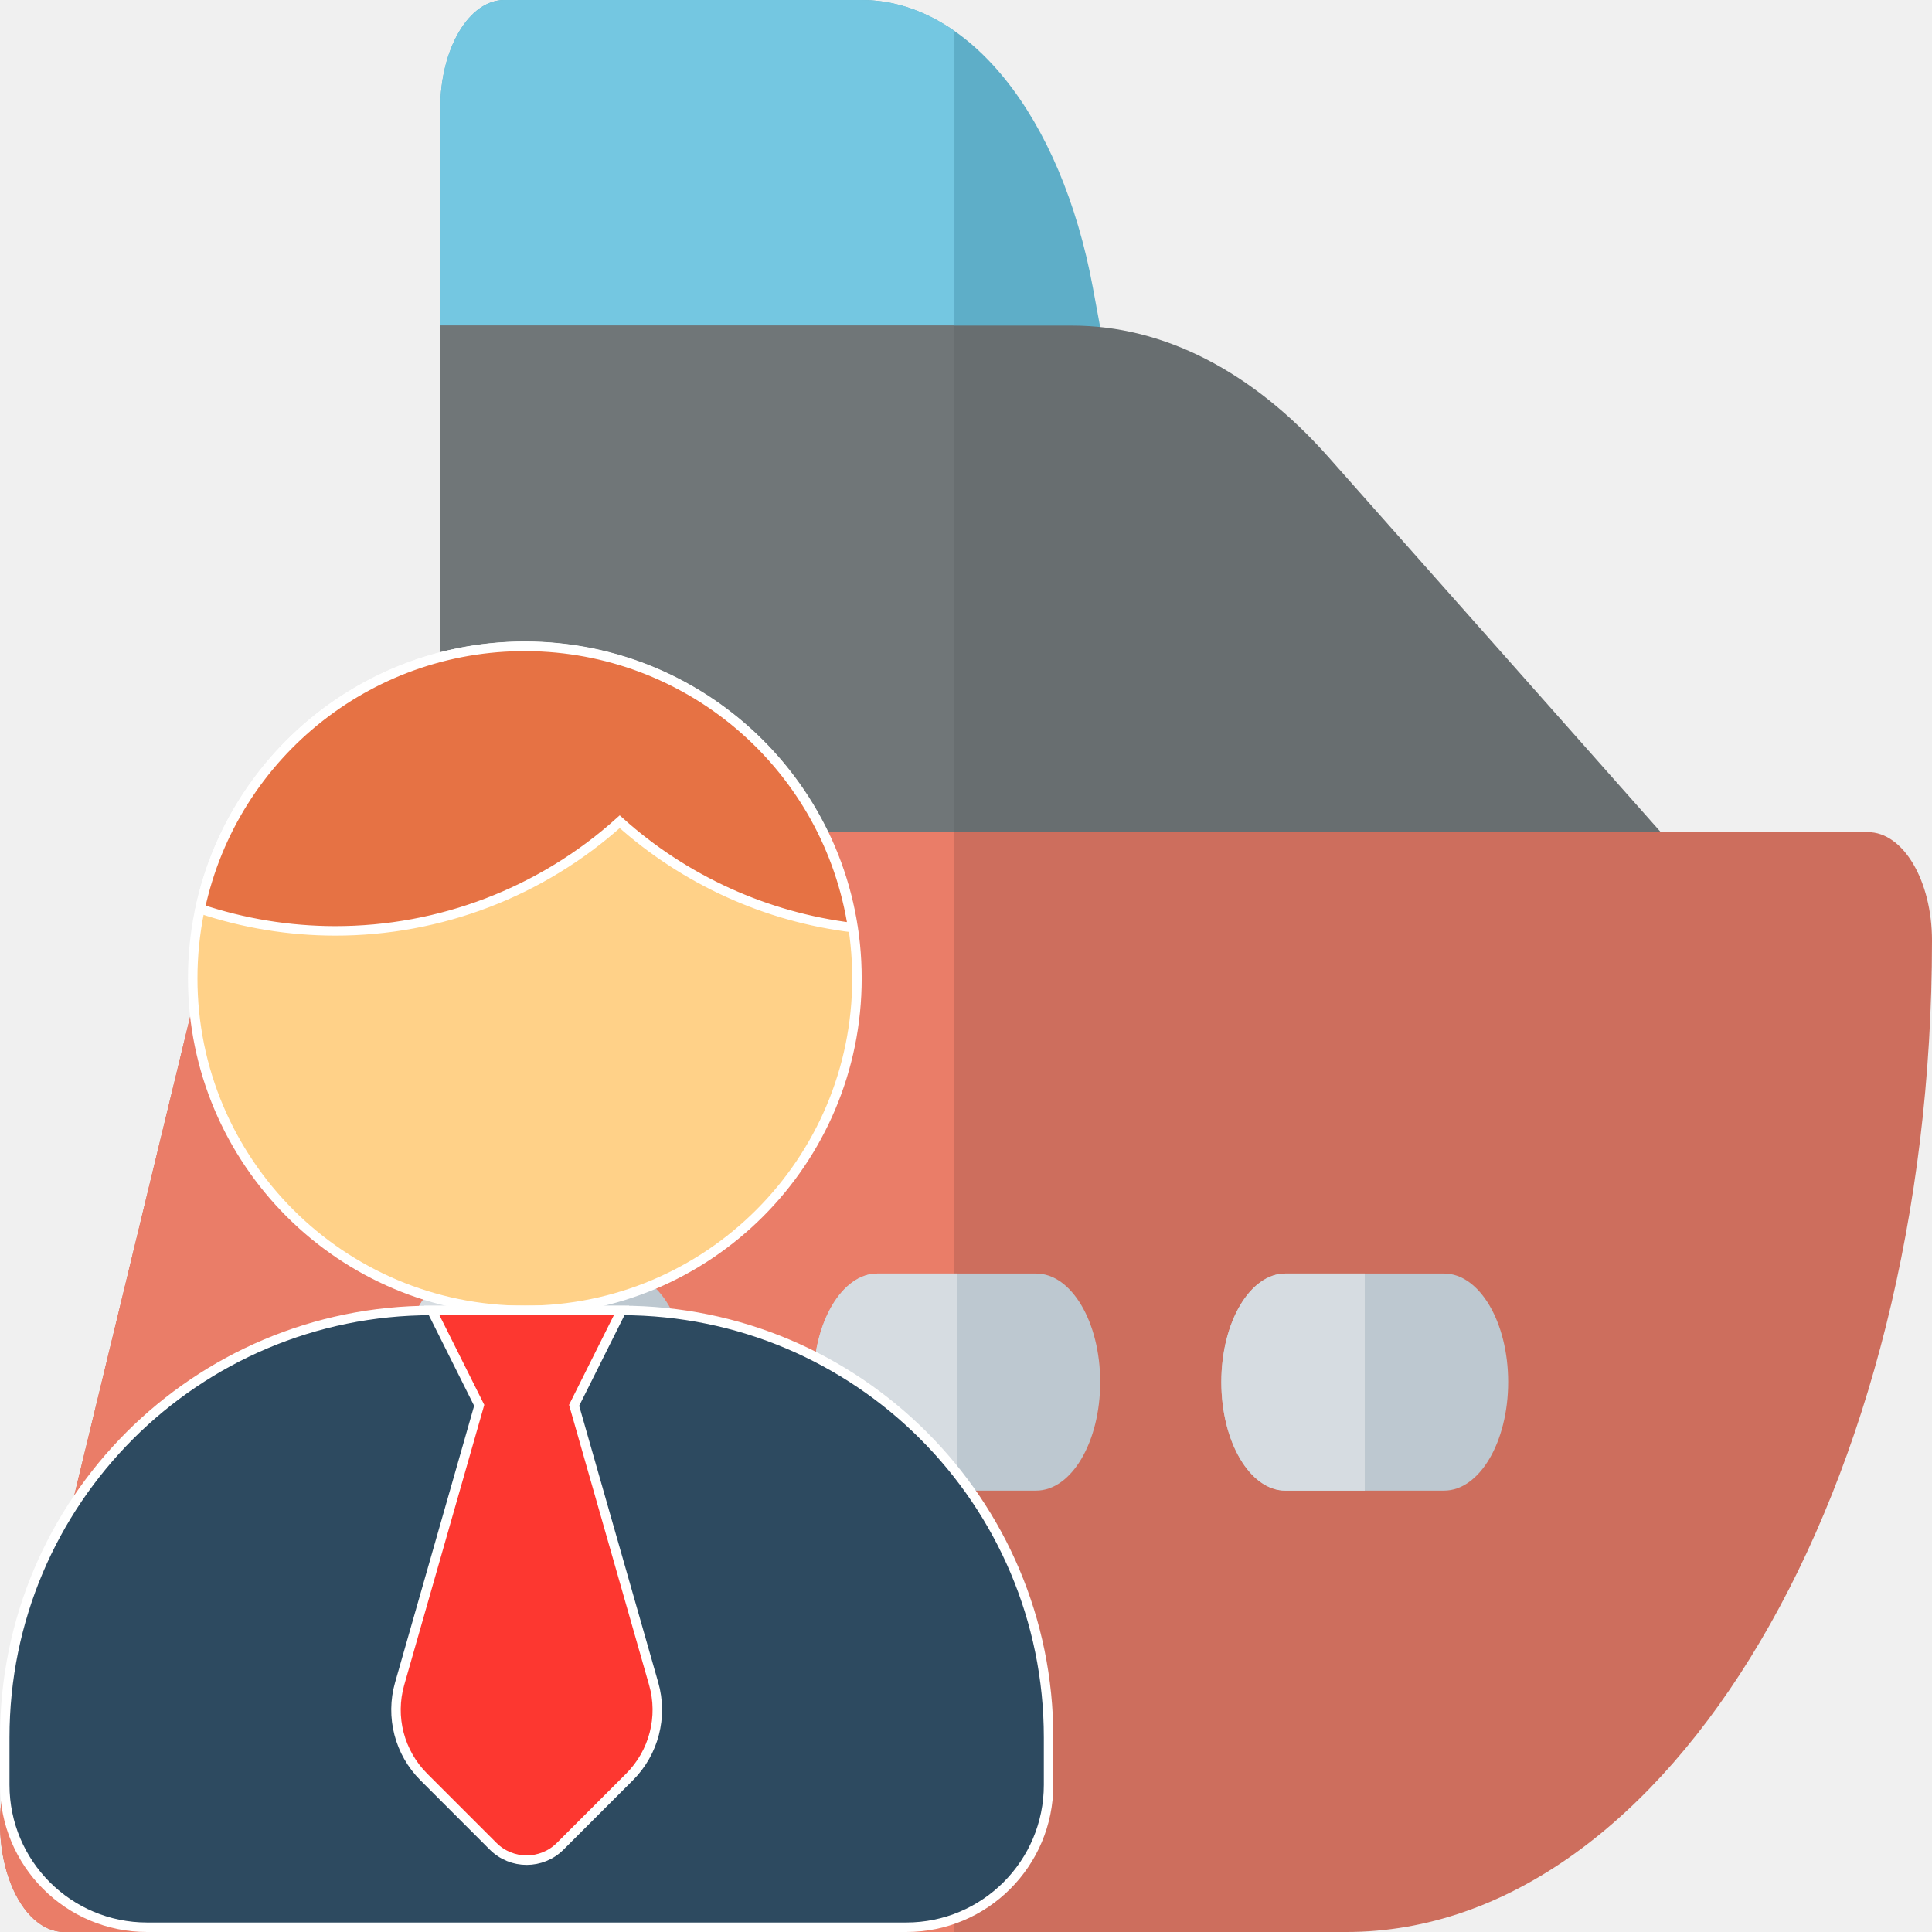
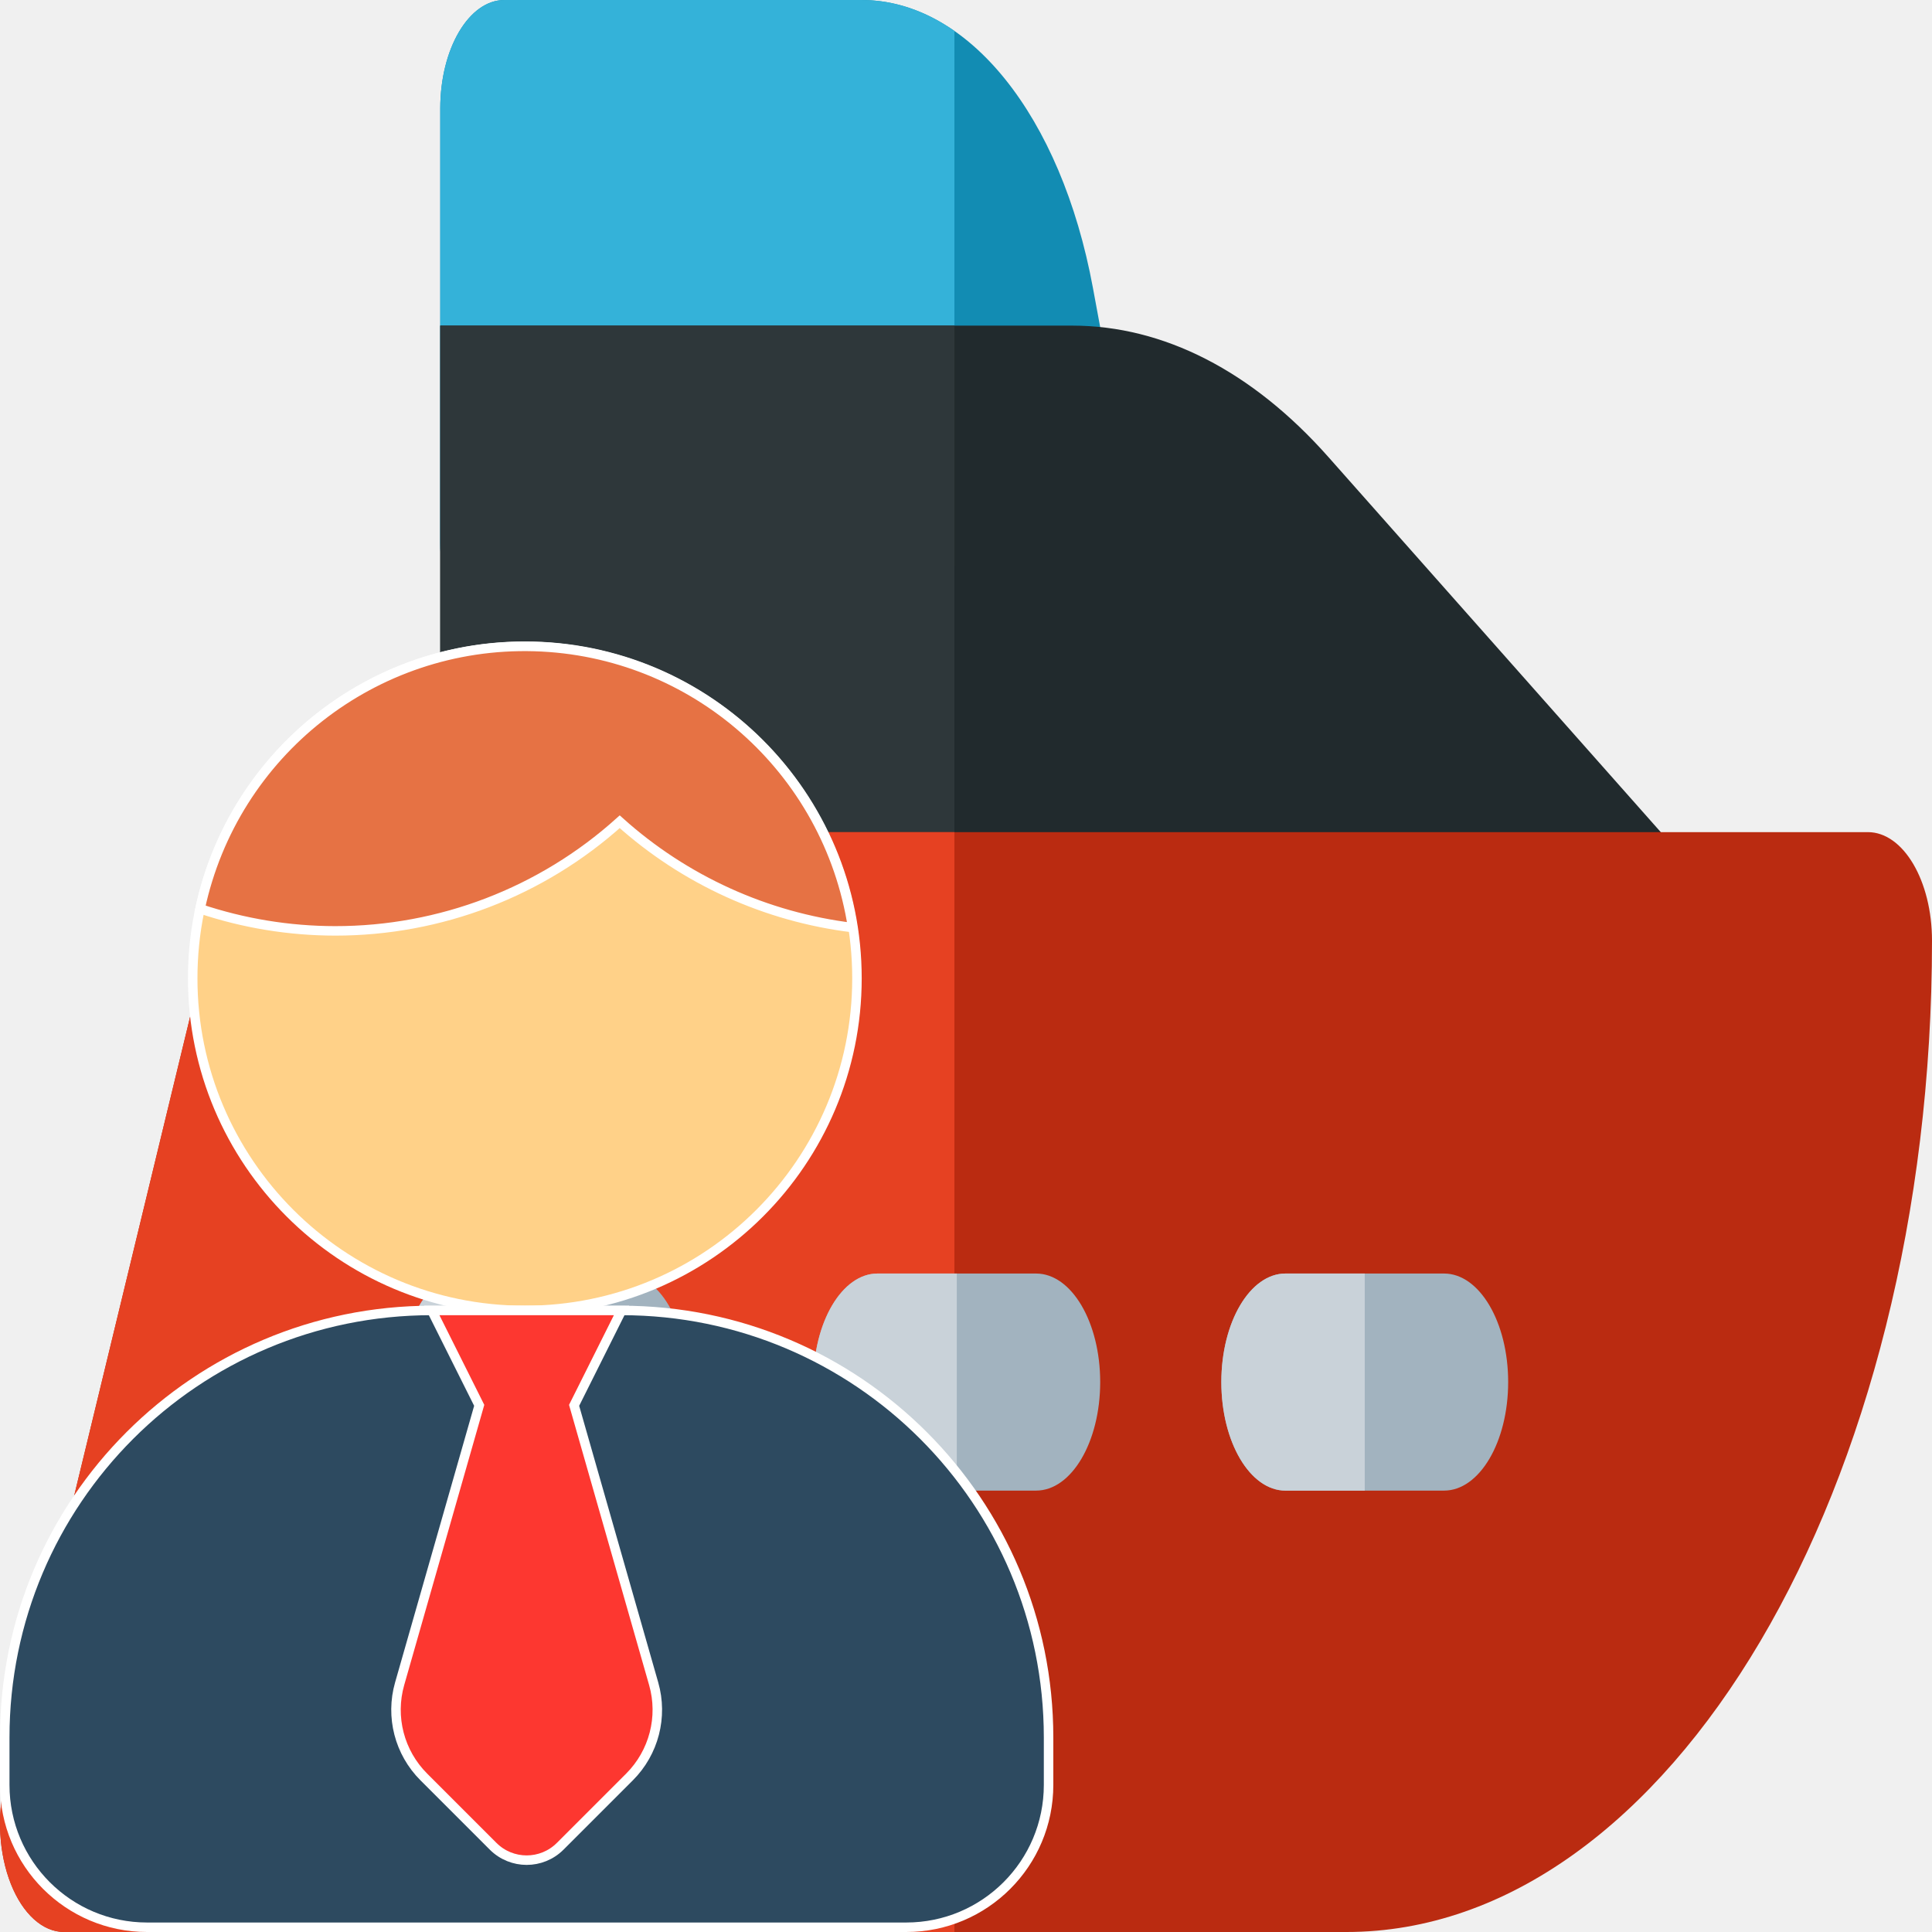
<svg xmlns="http://www.w3.org/2000/svg" version="1.1" id="Layer_1" x="0px" y="0px" viewBox="0 0 24 24" xml:space="preserve" width="24" height="24">
  <defs id="defs59" />
-   <g id="g2873" style="opacity:0.66">
+   <g id="g2873" style="opacity:1">
    <g id="g192" transform="matrix(0.04687498,0,0,0.07935406,1.0538369e-5,-8.314639)">
      <path style="fill:#128cb3" d="M 300.535,184.659 289.63,149.825 c -8.434,-26.943 -33.068,-45.046 -61.301,-45.046 h -94.666 c -9.384,0 -16.991,7.608 -16.991,16.991 v 67.965 c 0,9.384 7.608,16.991 16.991,16.991 h 150.655 c 5.407,0 10.491,-2.572 13.693,-6.93 3.202,-4.357 4.138,-9.977 2.524,-15.137 z" id="path2" />
      <path style="fill:#34b2d9" d="m 252.932,109.623 c -7.62,-3.14 -15.941,-4.844 -24.602,-4.844 h -94.666 c -9.384,0 -16.991,7.608 -16.991,16.991 v 67.965 c 0,9.384 7.608,16.991 16.991,16.991 h 119.265 z" id="path4" />
      <path style="fill:#212a2d" d="M 444.398,237.898 352.023,176.314 C 331.845,162.863 308.361,155.752 284.11,155.752 H 116.673 v 96.283 c 0,9.384 7.608,16.991 16.991,16.991 h 300.808 c 6.917,0 13.4,-3.926 16.116,-10.288 3.257,-7.627 0.561,-16.34 -6.19,-20.84 z" id="path6" />
      <path style="fill:#2e373a" d="M 252.931,155.752 H 116.673 v 96.283 c 0,9.384 7.608,16.991 16.991,16.991 h 119.265 z" id="path8" />
      <path style="fill:#ba2b11" d="M 495.009,235.044 H 73.629 c -6.895,0 -13.107,4.167 -15.722,10.548 L 1.269,383.787 c -2.148,5.24 -1.543,11.207 1.613,15.909 3.155,4.703 8.446,7.525 14.109,7.525 h 339.823 c 85.57,0 155.186,-69.616 155.186,-155.186 0,-9.383 -7.607,-16.991 -16.991,-16.991 z" id="path10" />
      <path style="fill:#e64122" d="m 252.929,235.044 h -179.3 c -6.895,0 -13.107,4.167 -15.722,10.548 L 1.269,383.787 c -2.148,5.24 -1.543,11.207 1.613,15.909 3.155,4.703 8.446,7.525 14.109,7.525 h 235.938 z" id="path12" />
      <path style="fill:#a2b3bf" d="m 274.572,338.124 h -42.029 c -9.384,0 -16.991,-7.608 -16.991,-16.991 0,-9.384 7.608,-16.991 16.991,-16.991 h 42.029 c 9.384,0 16.991,7.607 16.991,16.991 0,9.384 -7.608,16.991 -16.991,16.991 z" id="path14" />
      <path style="fill:#c9d2d9" d="m 253.557,338.124 h -21.015 c -9.384,0 -16.991,-7.608 -16.991,-16.991 0,-9.384 7.608,-16.991 16.991,-16.991 h 21.015 z" id="path16" />
      <path style="fill:#a2b3bf" d="m 382.69,338.124 h -42.03 c -9.384,0 -16.991,-7.608 -16.991,-16.991 0,-9.384 7.608,-16.991 16.991,-16.991 h 42.029 c 9.384,0 16.991,7.607 16.991,16.991 10e-4,9.384 -7.607,16.991 -16.99,16.991 z" id="path18" />
      <path style="fill:#c9d2d9" d="M 361.675,338.124 H 340.66 c -9.384,0 -16.991,-7.608 -16.991,-16.991 0,-9.384 7.608,-16.991 16.991,-16.991 h 21.015 z" id="path20" />
      <path style="fill:#a2b3bf" d="m 165.203,338.124 h -42.029 c -9.384,0 -16.991,-7.608 -16.991,-16.991 0,-9.384 7.608,-16.991 16.991,-16.991 h 42.029 c 9.384,0 16.991,7.607 16.991,16.991 0,9.384 -7.607,16.991 -16.991,16.991 z" id="path22" />
      <path style="fill:#c9d2d9" d="m 144.188,338.124 h -21.015 c -9.384,0 -16.991,-7.608 -16.991,-16.991 0,-9.384 7.608,-16.991 16.991,-16.991 h 21.015 z" id="path24" />
      <g id="g26-8">
</g>
      <g id="g28-1">
</g>
      <g id="g30-7">
</g>
      <g id="g32-6">
</g>
      <g id="g34-6">
</g>
      <g id="g36-4">
</g>
      <g id="g38-0">
</g>
      <g id="g40-0">
</g>
      <g id="g42-3">
</g>
      <g id="g44-3">
</g>
      <g id="g46-8">
</g>
      <g id="g48-0">
</g>
      <g id="g50-7">
</g>
      <g id="g52-4">
</g>
      <g id="g54-5">
</g>
    </g>
  </g>
  <g id="g26" transform="matrix(0.04687498,0,0,0.07935406,-12.9594,-5.934441)">
</g>
  <g id="g28" transform="matrix(0.04687498,0,0,0.07935406,-12.9594,-5.934441)">
</g>
  <g id="g30" transform="matrix(0.04687498,0,0,0.07935406,-12.9594,-5.934441)">
</g>
  <g id="g32" transform="matrix(0.04687498,0,0,0.07935406,-12.9594,-5.934441)">
</g>
  <g id="g34" transform="matrix(0.04687498,0,0,0.07935406,-12.9594,-5.934441)">
</g>
  <g id="g36" transform="matrix(0.04687498,0,0,0.07935406,-12.9594,-5.934441)">
</g>
  <g id="g38" transform="matrix(0.04687498,0,0,0.07935406,-12.9594,-5.934441)">
</g>
  <g id="g40" transform="matrix(0.04687498,0,0,0.07935406,-12.9594,-5.934441)">
</g>
  <g id="g42" transform="matrix(0.04687498,0,0,0.07935406,-12.9594,-5.934441)">
</g>
  <g id="g44" transform="matrix(0.04687498,0,0,0.07935406,-12.9594,-5.934441)">
</g>
  <g id="g46" transform="matrix(0.04687498,0,0,0.07935406,-12.9594,-5.934441)">
</g>
  <g id="g48" transform="matrix(0.04687498,0,0,0.07935406,-12.9594,-5.934441)">
</g>
  <g id="g50" transform="matrix(0.04687498,0,0,0.07935406,-12.9594,-5.934441)">
</g>
  <g id="g52" transform="matrix(0.04687498,0,0,0.07935406,-12.9594,-5.934441)">
</g>
  <g id="g54" transform="matrix(0.04687498,0,0,0.07935406,-12.9594,-5.934441)">
</g>
  <g id="g4857" style="stroke:#ffffff;stroke-width:0.2;stroke-dasharray:none;stroke-opacity:1" transform="matrix(0.5894001,0,0,0.5894001,-2.888061,6.259057)">
    <g id="g4845" transform="translate(-0.03846154,1)" style="stroke:#ffffff;stroke-width:0.2;stroke-dasharray:none;stroke-opacity:1">
      <circle class="cls-2" cx="16" cy="9" r="7" id="circle264" style="fill:#ffd188;stroke:#ffffff;stroke-width:0.2;stroke-dasharray:none;stroke-opacity:1" />
      <path class="cls-3" d="M 9.156,7.534 A 8.98,8.98 0 0 0 12,8 8.955,8.955 0 0 0 18,5.7 8.975,8.975 0 0 0 22.909,7.931 6.995,6.995 0 0 0 9.156,7.534 Z" id="path266" style="fill:#e67244;stroke:#ffffff;stroke-width:0.2;stroke-dasharray:none;stroke-opacity:1" />
    </g>
    <g id="g4849" style="stroke:#ffffff;stroke-width:0.2;stroke-dasharray:none;stroke-opacity:1">
      <path class="cls-1" d="m 18,17 h -4 a 9,9 0 0 0 -9,9 v 1 a 3,3 0 0 0 3,3 h 16 a 3,3 0 0 0 3,-3 v -1 a 9,9 0 0 0 -9,-9 z" id="path262" style="fill:#2d4a60;stroke:#ffffff;stroke-width:0.2;stroke-dasharray:none;stroke-opacity:1" />
      <path class="cls-4" d="m 14,17 1,2 -1.677,5.868 a 2,2 0 0 0 0.509,1.964 l 1.461,1.461 a 1,1 0 0 0 1.414,0 l 1.461,-1.461 a 2,2 0 0 0 0.509,-1.964 L 17,19 18,17 Z" id="path268" style="fill:#fd3730;stroke:#ffffff;stroke-width:0.2;stroke-dasharray:none;stroke-opacity:1" />
    </g>
  </g>
</svg>
